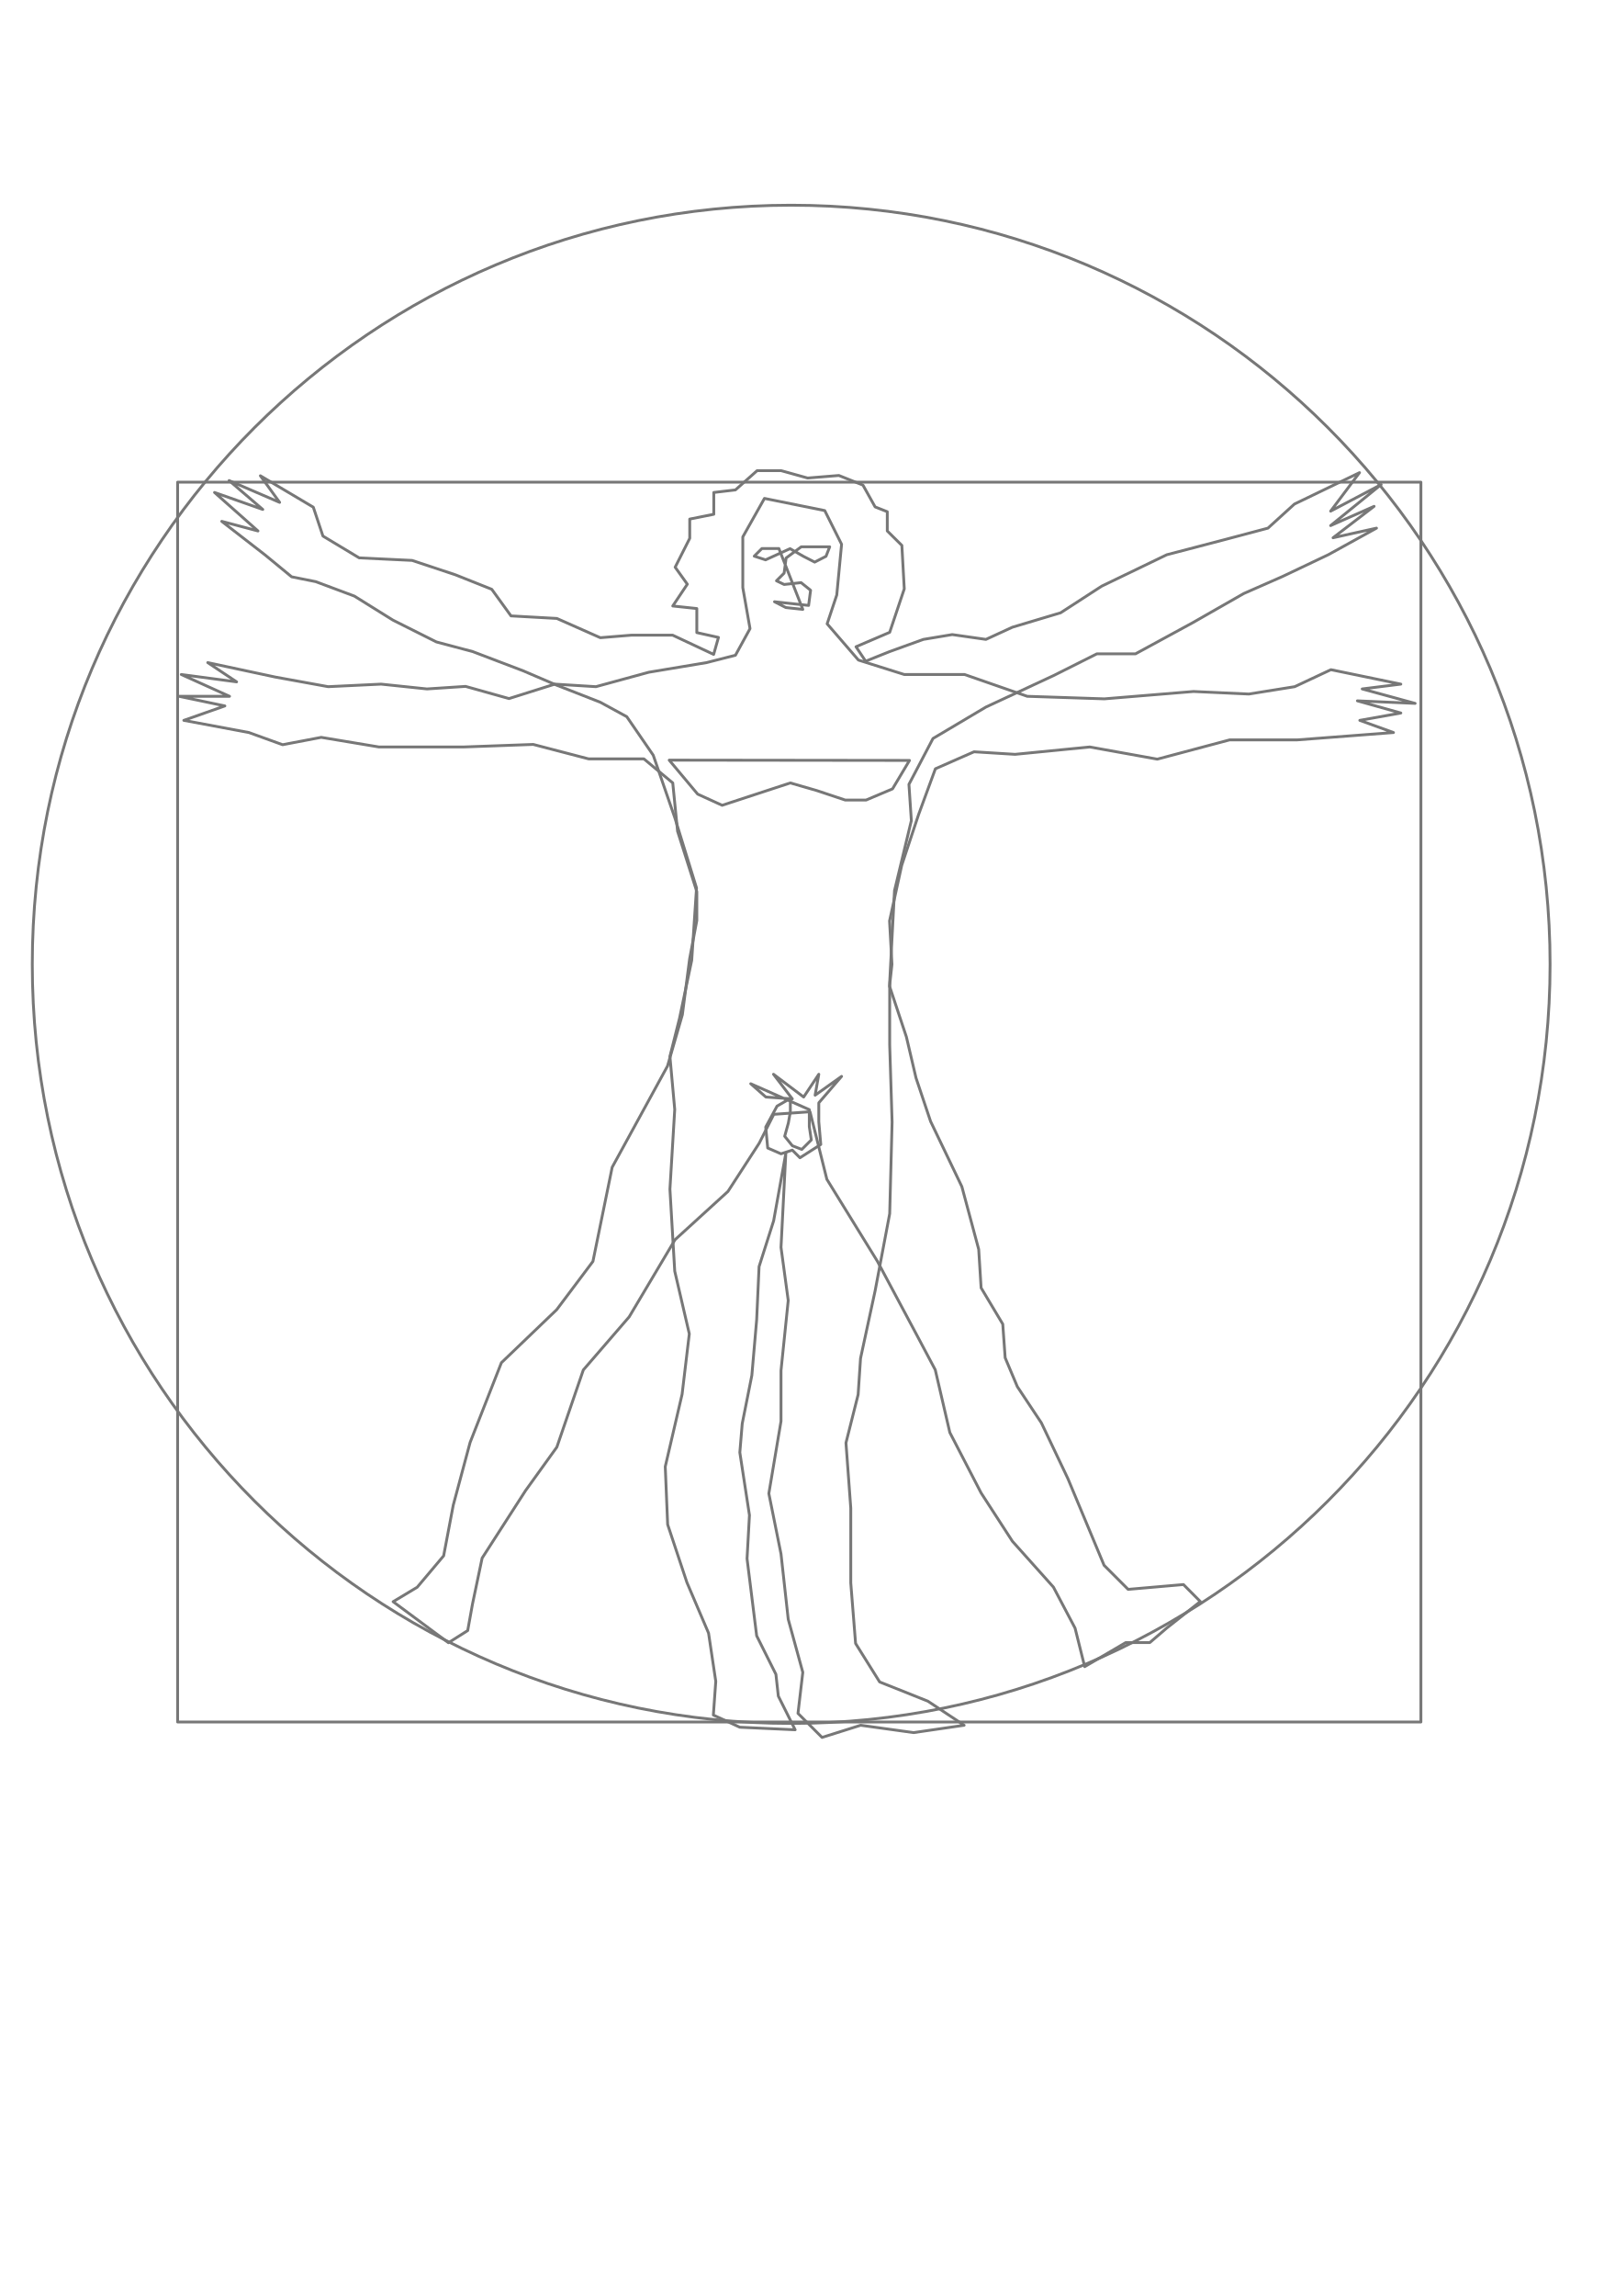
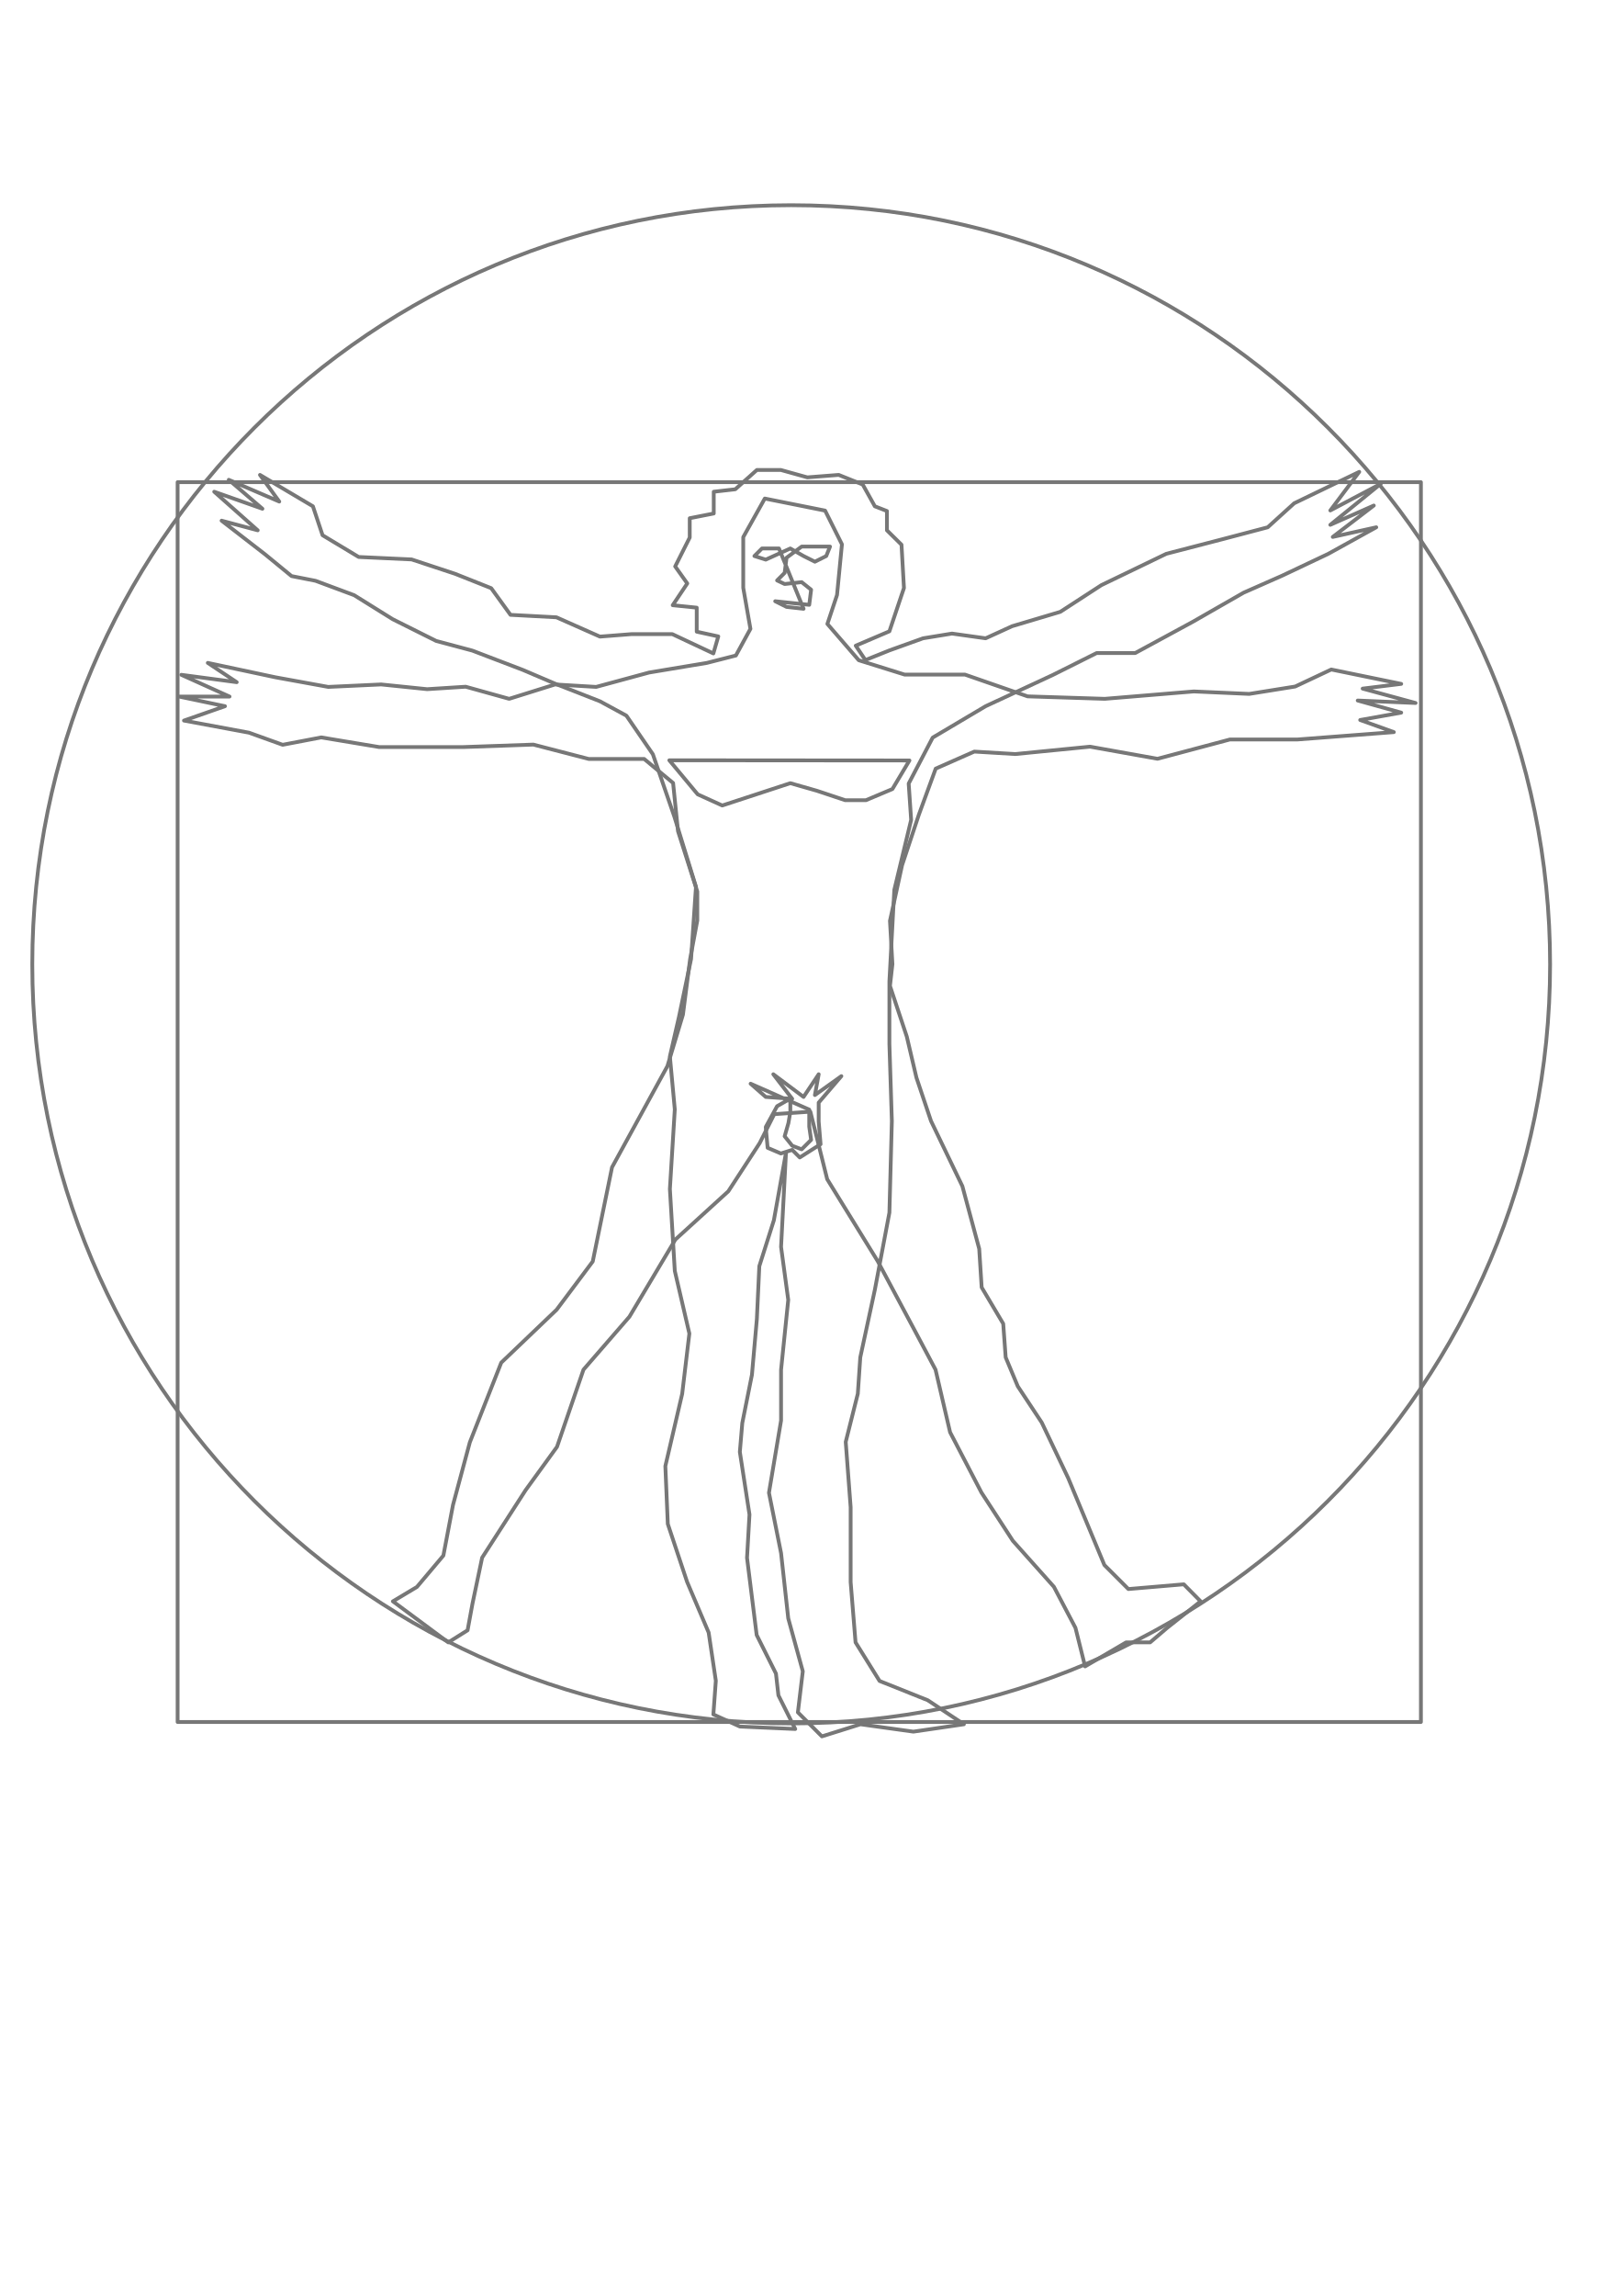
- <svg xmlns="http://www.w3.org/2000/svg" width="1141" height="1622" viewbox="0 0 1141 1622" style="background-color: rgba(34, 34, 34, 0);">
-   <path d="M471.7,753.1l-39.1,71.5 -13.6,66.5 -25.6,34.1 -39.1,37.5 -22.1,56.3 -11.9,44.3 -6.8,35.8 -18.7,22.2 -17,10.2 39.1,29 13.6,-8.6 3.4,-18.8 6.8,-32.4 30.7,-47.7 22.1,-30.7 18.7,-54.5 32.4,-37.5 32.4,-54.5 37.4,-34.1 22.1,-34.1 10.3,-20.4 25.6,-1.8 11.9,47.7 35.7,57.9 27.3,51.1 13.6,25.6 10.3,44.3 22.1,42.7 22.1,34.1 29,32.4 15.3,29 6.8,27.2 29,-17 17,0 11.9,-10.2 23.8,-18.8 -11.9,-12 -39.1,3.4 -17,-17 -25.6,-61.3 -18.7,-39.3 -17,-25.6 -8.6,-20.4 -1.7,-23.8 -15.3,-25.6 -1.7,-27.2 -11.9,-44.3 -22.1,-46.1 -10.3,-30.7 -6.8,-29 -11.9,-35.8 1.7,-15.4 -1.7,-30.7 8.6,-39.3 11.9,-35.8 11.9,-32.4 27.3,-12 29,1.8 52.8,-5.2 47.7,8.6 51.1,-13.6 47.7,0 68.1,-5.2 -23.8,-8.6 29,-5.2 -30.7,-8.6 40.8,1.8 -37.4,-10.2 27.3,-3.4 -49.4,-10.2 -25.6,12 -32.4,5.2 -39.1,-1.8 -63,5.2 -54.5,-1.8 -44.3,-15.4 -42.6,0 -32.4,-10.2 -22.1,-25.6 6.8,-20.4 3.4,-35.8 -11.9,-23.8 -42.6,-8.6 -15.3,27.2 0,35.8 5.1,29 -10.3,18.8 -20.4,5.2 -40.8,6.8 -37.4,10.2 -29,-1.8 -32.4,10.2 -30.7,-8.6 -27.3,1.8 -32.4,-3.4 -37.4,1.8 -37.4,-6.8 -47.7,-10.2 20.4,13.6 -39.1,-5.2 34.1,15.4 -35.7,0 32.4,6.8 -29,10.2 46,8.6 23.8,8.6 27.3,-5.2 40.8,6.8 59.6,0 49.4,-1.8 39.1,10.2 39.1,0 20.4,17 3.4,34.1 13.6,42.7 0,20.4 -5.1,27.2 -5.1,39.3Z" stroke-width="2" stroke="#777777" stroke-opacity="1" fill-opacity="10" stroke-linejoin="round" fill="transparent" />
-   <path d="M473.4,746.3l3.4,37.5 -3.4,56.3 3.4,57.9 10.3,44.3 -5.1,42.7 -11.9,51.1 1.7,40.9 13.6,40.9 15.3,35.8 5.1,34.1 -1.7,23.8 18.7,8.6 39.1,1.8 -11.9,-23.8 -1.7,-15.4 -13.6,-27.2 -6.8,-54.5 1.7,-30.7 -6.8,-44.3 1.7,-20.4 6.8,-34.1 3.4,-39.3 1.7,-37.5 10.3,-32.4 8.6,-47.7 -3.4,66.5 5.1,37.5 -5.1,49.5 0,35.8 -8.6,51.1 8.6,42.7 5.1,46.1 10.3,37.5 -3.4,29 17,17 27.3,-8.6 37.4,5.2 35.7,-5.2 -25.6,-17 -34.1,-13.6 -17,-27.2 -3.4,-42.7 0,-52.9 -3.4,-46.1 8.6,-34.1 1.7,-25.6 10.3,-47.7 10.3,-54.5 1.7,-64.7 -1.7,-54.5 0,-44.3 3.4,-64.7 11.9,-49.5 -1.7,-25.6 17,-32.4 37.4,-22.2 47.7,-22.2 30.7,-15.4 27.3,0 40.8,-22.2 35.7,-20.4 27.3,-12 32.4,-15.4 34.1,-18.8 -30.7,6.8 29,-22.2 -30.7,13.6 35.7,-29 -35.7,18.8 20.4,-27.2 -46,22.2 -18.7,17 -32.4,8.6 -39.1,10.2 -46,22.2 -29,18.8 -34.1,10.2 -18.7,8.6 -23.8,-3.4 -20.4,3.4 -23.8,8.6 -17,6.8 -6.8,-10.2 23.8,-10.2 10.3,-30.7 -1.7,-30.7 -10.3,-10.2 0,-13.6 -8.6,-3.4 -8.6,-15.4 -17,-6.8 -22.1,1.8 -18.7,-5.2 -17,0 -15.3,13.6 -15.3,1.8 0,15.4 -17,3.4 0,13.6 -10.3,20.4 8.6,12 -10.3,15.4 17,1.8 0,17 15.3,3.4 -3.4,12 -29,-13.6 -29,0 -22.1,1.8 -30.7,-13.6 -32.4,-1.8 -13.6,-18.8 -25.6,-10.2 -30.7,-10.2 -37.4,-1.8 -25.6,-15.4 -6.8,-20.4 -37.4,-22.2 13.6,18.8 -35.7,-15.4 23.8,20.4 -34.1,-12 30.7,27.2 -25.6,-6.8 30.7,23.8 18.7,15.4 17,3.4 27.3,10.2 27.3,17 30.7,15.4 25.6,6.8 35.7,13.6 23.8,10.2 30.7,12 18.7,10.2 18.7,27.2 15.3,44.3 15.3,49.5 -3.4,51.1 -8.6,40.9Z" stroke-width="2" stroke="#777777" stroke-opacity="1" fill-opacity="10" stroke-linejoin="round" fill="transparent" />
-   <circle cx="559.09" cy="681.24" r="536.27" stroke-width="2" stroke="#777777" stroke-opacity="1" fill-opacity="10" stroke-linejoin="round" fill="transparent" />
-   <polygon points="125.51,340.62 1004.08,340.62 1004.08,1216.5 125.51,1216.5" stroke-width="2" stroke="#777777" stroke-opacity="1" fill-opacity="10" stroke-linejoin="round" fill="transparent" />
-   <path d="M530.5,765.6l10.7,9.4 18.7,1.3 -13.3,-17.4 21.3,16.1 10.7,-16.1 -2.6,14.8 18.7,-13.3 -16.1,18.7 0,13.3 1.4,16.1 -14.7,9.4 -5.4,-5.4 -8,2.6 -9.4,-4.1 -1.4,-14.8 8,-14.8 9.4,-5.4 0,9.4 -1.4,7.9 -2.6,9.4 5.4,6.7 6.7,2.6 6.7,-6.7 -1.4,-9.4 0,-12Z" stroke-width="2" stroke="#777777" stroke-opacity="1" fill-opacity="10" stroke-linejoin="round" fill="transparent" />
-   <path d="M472.9,537l20.1,24 17.3,7.9 24.1,-7.9 24.1,-7.9 18.7,5.4 20.1,6.7 14.7,0 18.7,-7.9 12,-20.1Z" stroke-width="2" stroke="#777777" stroke-opacity="1" fill-opacity="10" stroke-linejoin="round" fill="transparent" />
-   <path d="M550.4,387.5l-12,0 -5.4,5.4 8,2.6 17.3,-7.9 9.4,5.4 8,4.1 8,-4.1 2.6,-6.7 -10.7,0 -9.4,0 -10.7,7.9 -1.4,10.7 -5.4,5.4 5.4,2.6 12,-1.3 6.7,5.4 -1.4,10.7 -24.1,-2.6 8,4.1 12,1.3Z" stroke-width="2" stroke="#777777" stroke-opacity="1" fill-opacity="10" stroke-linejoin="round" fill="transparent" />
+ <svg xmlns="http://www.w3.org/2000/svg" width="854" height="1214" viewbox="0 0 854 1214" style="background-color: rgb(34, 34, 34);">
+   <path d="M353,563.7l-29.3,53.5 -10.2,49.8 -19.1,25.5 -29.3,28 -16.6,42.1 -8.9,33.1 -5.1,26.8 -14,16.6 -12.7,7.6 29.3,21.7 10.2,-6.4 2.6,-14.1 5.1,-24.3 23,-35.7 16.6,-22.9 14,-40.8 24.3,-28 24.3,-40.8 28,-25.5 16.6,-25.5 7.7,-15.3 19.1,-1.3 8.9,35.7 26.7,43.3 20.4,38.2 10.2,19.2 7.7,33.1 16.6,31.9 16.6,25.5 21.7,24.3 11.4,21.7 5.1,20.4 21.7,-12.7 12.7,0 8.9,-7.6 17.8,-14.1 -8.9,-9 -29.3,2.5 -12.7,-12.7 -19.1,-45.9 -14,-29.4 -12.7,-19.2 -6.4,-15.3 -1.3,-17.8 -11.4,-19.2 -1.3,-20.4 -8.9,-33.1 -16.6,-34.5 -7.7,-22.9 -5.1,-21.7 -8.9,-26.8 1.3,-11.5 -1.3,-22.9 6.4,-29.4 8.9,-26.8 8.9,-24.3 20.4,-9 21.7,1.3 39.5,-3.9 35.7,6.4 38.3,-10.2 35.7,0 51,-3.9 -17.8,-6.4 21.7,-3.9 -23,-6.4 30.6,1.3 -28,-7.6 20.4,-2.5 -37,-7.6 -19.1,9 -24.3,3.9 -29.3,-1.3 -47.1,3.9 -40.8,-1.3 -33.1,-11.5 -31.9,0 -24.3,-7.6 -16.6,-19.2 5.1,-15.3 2.6,-26.8 -8.9,-17.8 -31.9,-6.4 -11.4,20.4 0,26.8 3.8,21.7 -7.7,14.1 -15.3,3.9 -30.6,5.1 -28,7.6 -21.7,-1.3 -24.3,7.6 -23,-6.4 -20.4,1.3 -24.3,-2.5 -28,1.3 -28,-5.1 -35.7,-7.6 15.3,10.2 -29.3,-3.9 25.5,11.5 -26.7,0 24.3,5.1 -21.7,7.6 34.4,6.4 17.8,6.4 20.4,-3.9 30.6,5.1 44.6,0 37,-1.3 29.3,7.6 29.3,0 15.3,12.7 2.6,25.5 10.2,31.9 0,15.3 -3.8,20.4 -3.8,29.4Z" stroke-width="2" stroke="#777777" stroke-opacity="1" fill-opacity="10" stroke-linejoin="round" fill="transparent" />
+   <path d="M354.3,558.6l2.6,28 -2.6,42.1 2.6,43.3 7.7,33.1 -3.8,31.9 -8.9,38.2 1.3,30.6 10.2,30.6 11.4,26.8 3.8,25.5 -1.3,17.8 14,6.4 29.3,1.3 -8.9,-17.8 -1.3,-11.5 -10.2,-20.4 -5.1,-40.8 1.3,-22.9 -5.1,-33.1 1.3,-15.3 5.1,-25.5 2.6,-29.4 1.3,-28 7.7,-24.3 6.4,-35.7 -2.6,49.8 3.8,28 -3.8,37 0,26.8 -6.4,38.2 6.4,31.9 3.8,34.5 7.7,28 -2.6,21.7 12.7,12.7 20.4,-6.4 28,3.9 26.7,-3.9 -19.1,-12.7 -25.5,-10.2 -12.7,-20.4 -2.6,-31.9 0,-39.6 -2.6,-34.5 6.4,-25.5 1.3,-19.2 7.7,-35.7 7.7,-40.8 1.3,-48.4 -1.3,-40.8 0,-33.1 2.6,-48.4 8.9,-37 -1.3,-19.2 12.7,-24.3 28,-16.6 35.7,-16.6 23,-11.5 20.4,0 30.6,-16.6 26.7,-15.3 20.4,-9 24.3,-11.5 25.5,-14.1 -23,5.1 21.7,-16.6 -23,10.2 26.7,-21.7 -26.7,14.1 15.3,-20.4 -34.4,16.6 -14,12.7 -24.3,6.4 -29.3,7.6 -34.4,16.6 -21.7,14.1 -25.5,7.6 -14,6.4 -17.8,-2.5 -15.3,2.5 -17.8,6.4 -12.7,5.1 -5.1,-7.6 17.8,-7.6 7.7,-22.9 -1.3,-22.9 -7.7,-7.6 0,-10.2 -6.4,-2.5 -6.4,-11.5 -12.7,-5.1 -16.6,1.3 -14,-3.9 -12.7,0 -11.4,10.2 -11.4,1.3 0,11.5 -12.7,2.5 0,10.2 -7.7,15.3 6.4,9 -7.7,11.5 12.7,1.3 0,12.7 11.4,2.5 -2.6,9 -21.7,-10.2 -21.7,0 -16.6,1.3 -23,-10.2 -24.3,-1.3 -10.2,-14.1 -19.1,-7.6 -23,-7.6 -28,-1.3 -19.1,-11.5 -5.1,-15.3 -28,-16.6 10.2,14.1 -26.7,-11.5 17.8,15.3 -25.5,-9 23,20.4 -19.1,-5.1 23,17.8 14,11.5 12.7,2.5 20.4,7.6 20.4,12.7 23,11.5 19.1,5.1 26.7,10.2 17.8,7.6 23,9 14,7.6 14,20.4 11.4,33.1 11.4,37 -2.6,38.2 -6.4,30.6Z" stroke-width="2" stroke="#777777" stroke-opacity="1" fill-opacity="10" stroke-linejoin="round" fill="transparent" />
+   <circle cx="418.46" cy="509.88" r="401.38" stroke-width="2" stroke="#777777" stroke-opacity="1" fill-opacity="10" stroke-linejoin="round" fill="transparent" />
+   <polygon points="93.94,254.94 751.52,254.94 751.52,910.5 93.94,910.5" stroke-width="2" stroke="#777777" stroke-opacity="1" fill-opacity="10" stroke-linejoin="round" fill="transparent" />
+   <path d="M397,573l8,7 14,1 -10,-13 16,12 8,-12 -2,11 14,-10 -12,14 0,10 1,12 -11,7 -4,-4 -6,1.9 -7,-3 -1,-11 6,-11 7,-4 0,7 -1,5.9 -2,7 4,5 5,1.9 5,-5 -1,-7 0,-9Z" stroke-width="2" stroke="#777777" stroke-opacity="1" fill-opacity="10" stroke-linejoin="round" fill="transparent" />
+   <path d="M354,402l15,18 13,5.9 18,-5.9 18,-5.9 14,4 15,5 11,0 14,-5.9 9,-15.1Z" stroke-width="2" stroke="#777777" stroke-opacity="1" fill-opacity="10" stroke-linejoin="round" fill="transparent" />
+   <path d="M412,290l-9,0 -4,4 6,1.9 13,-5.9 7,4 6,3 6,-3 2,-5 -8,0 -7,0 -8,5.9 -1,8 -4,4 4,1.9 9,-1 5,4 -1,8 -18,-1.9 6,3 9,1Z" stroke-width="2" stroke="#777777" stroke-opacity="1" fill-opacity="10" stroke-linejoin="round" fill="transparent" />
</svg>
